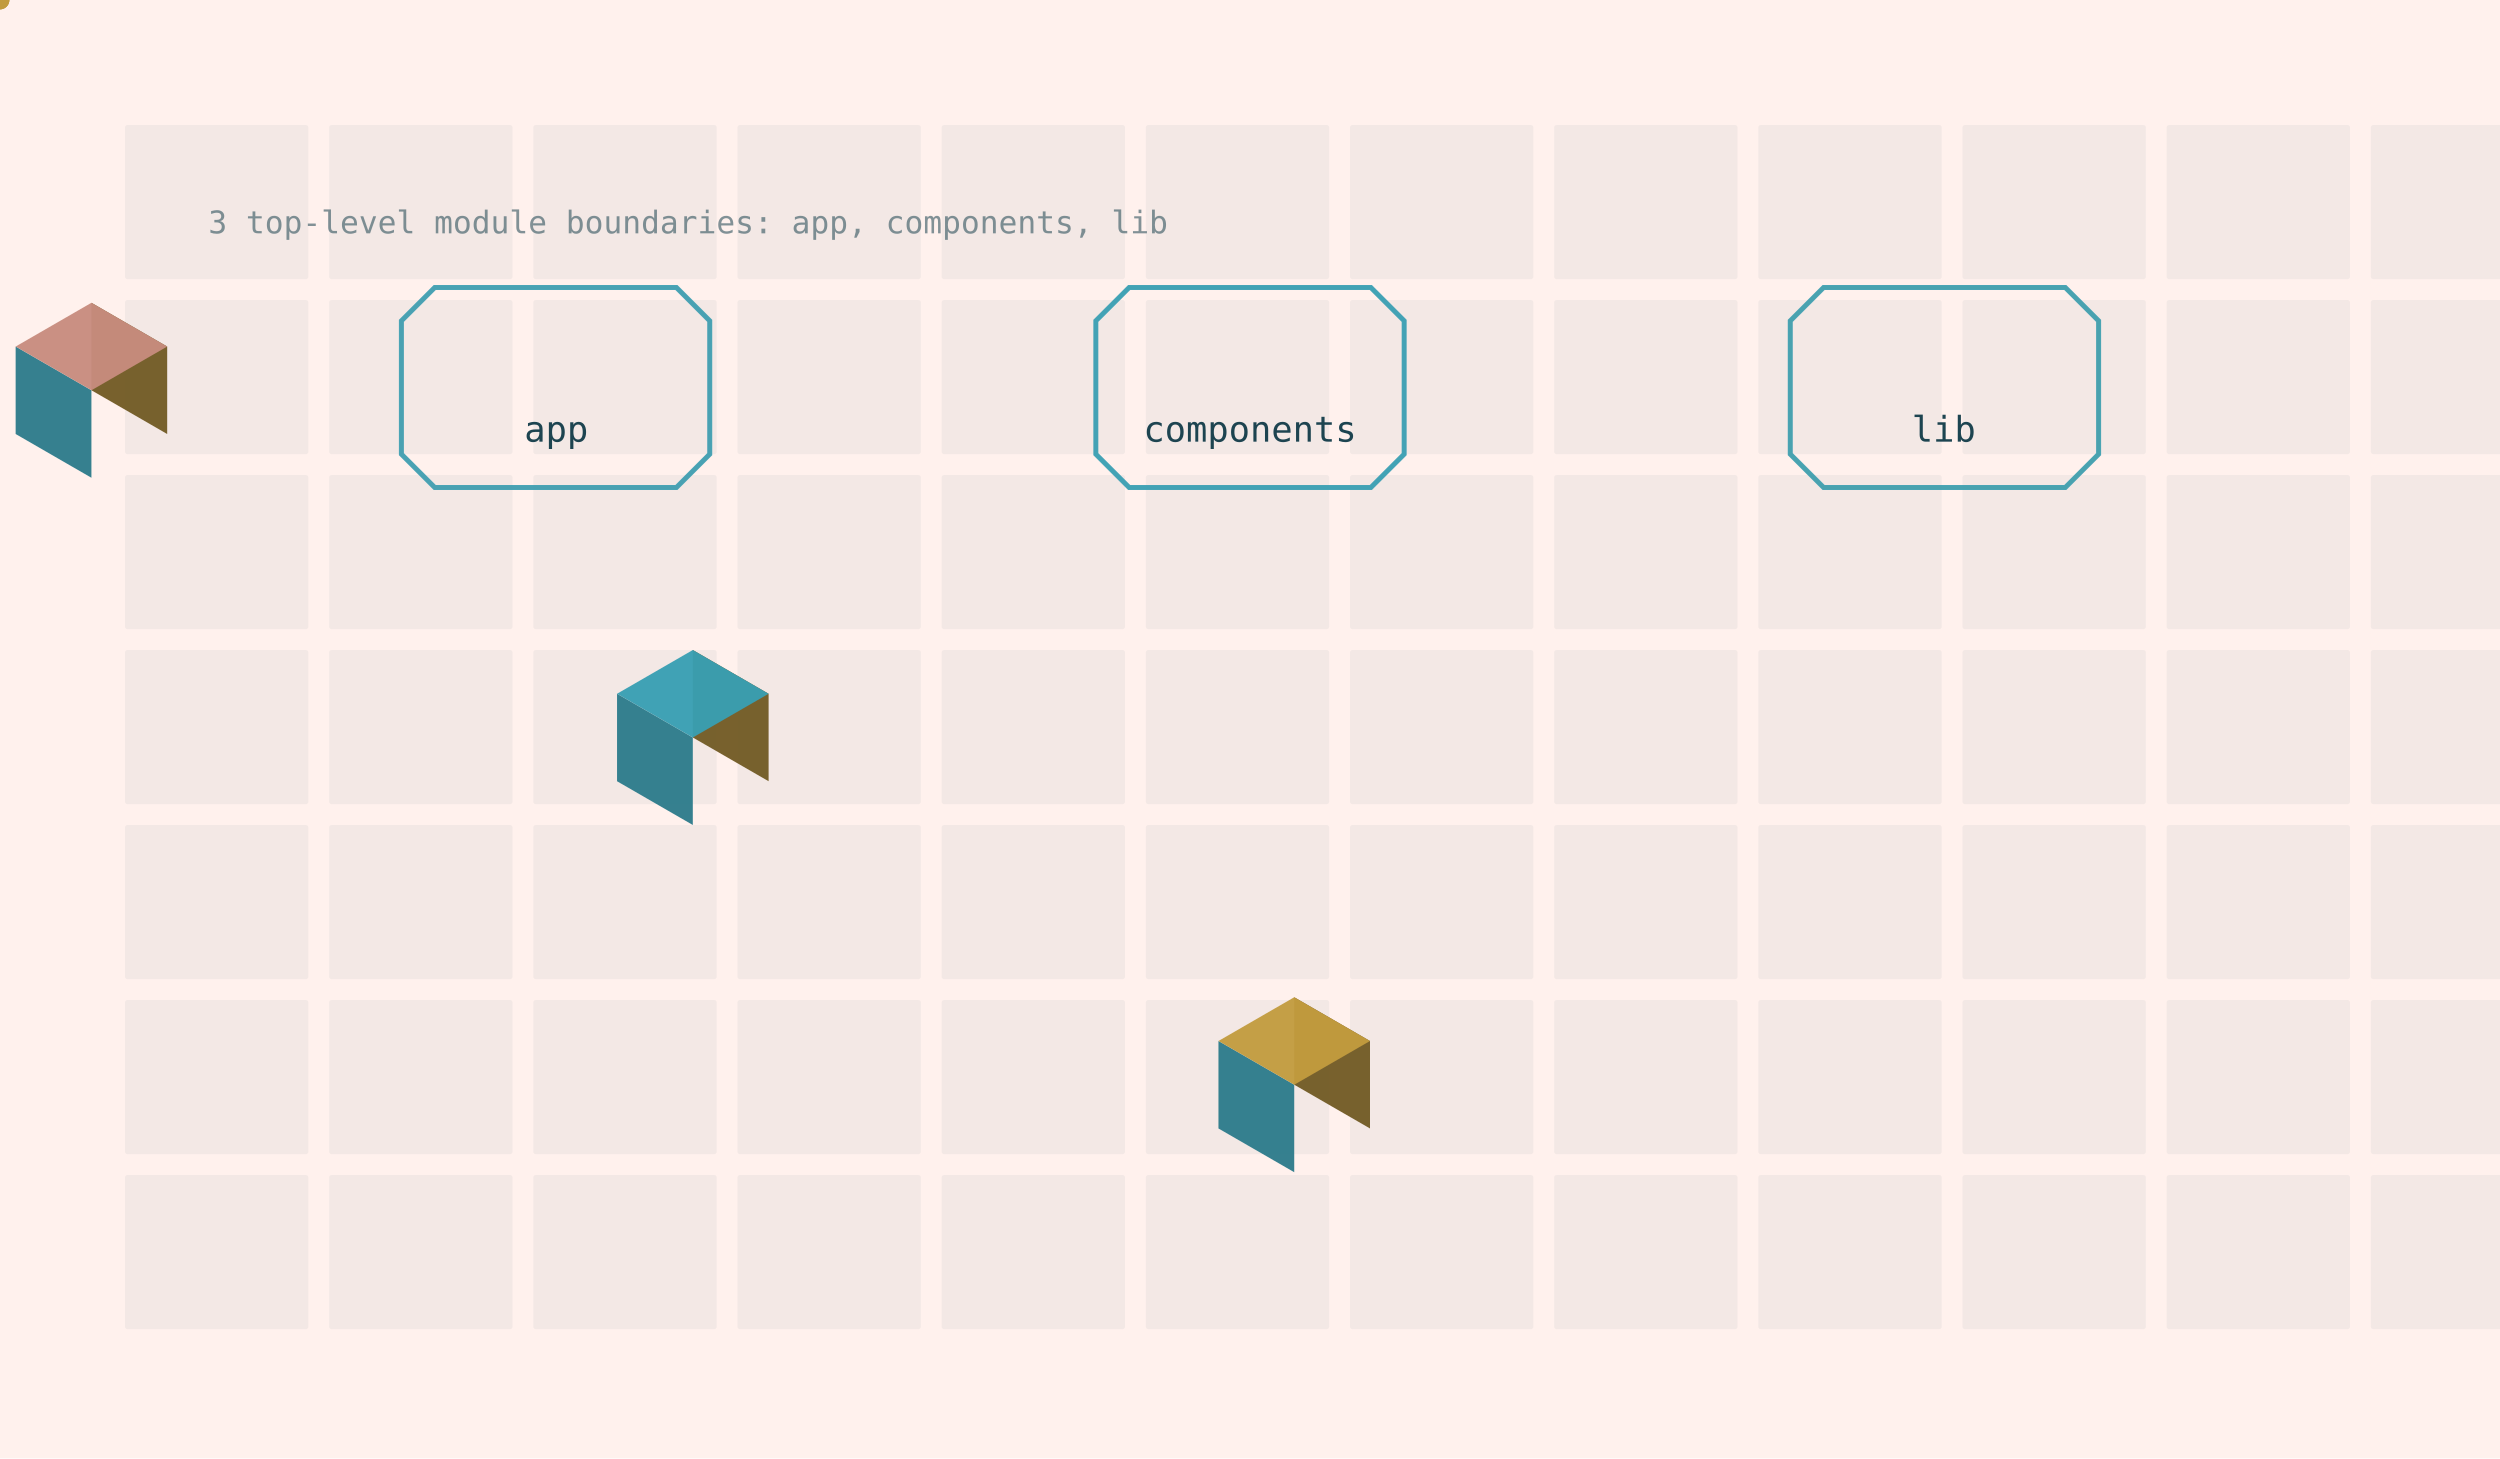
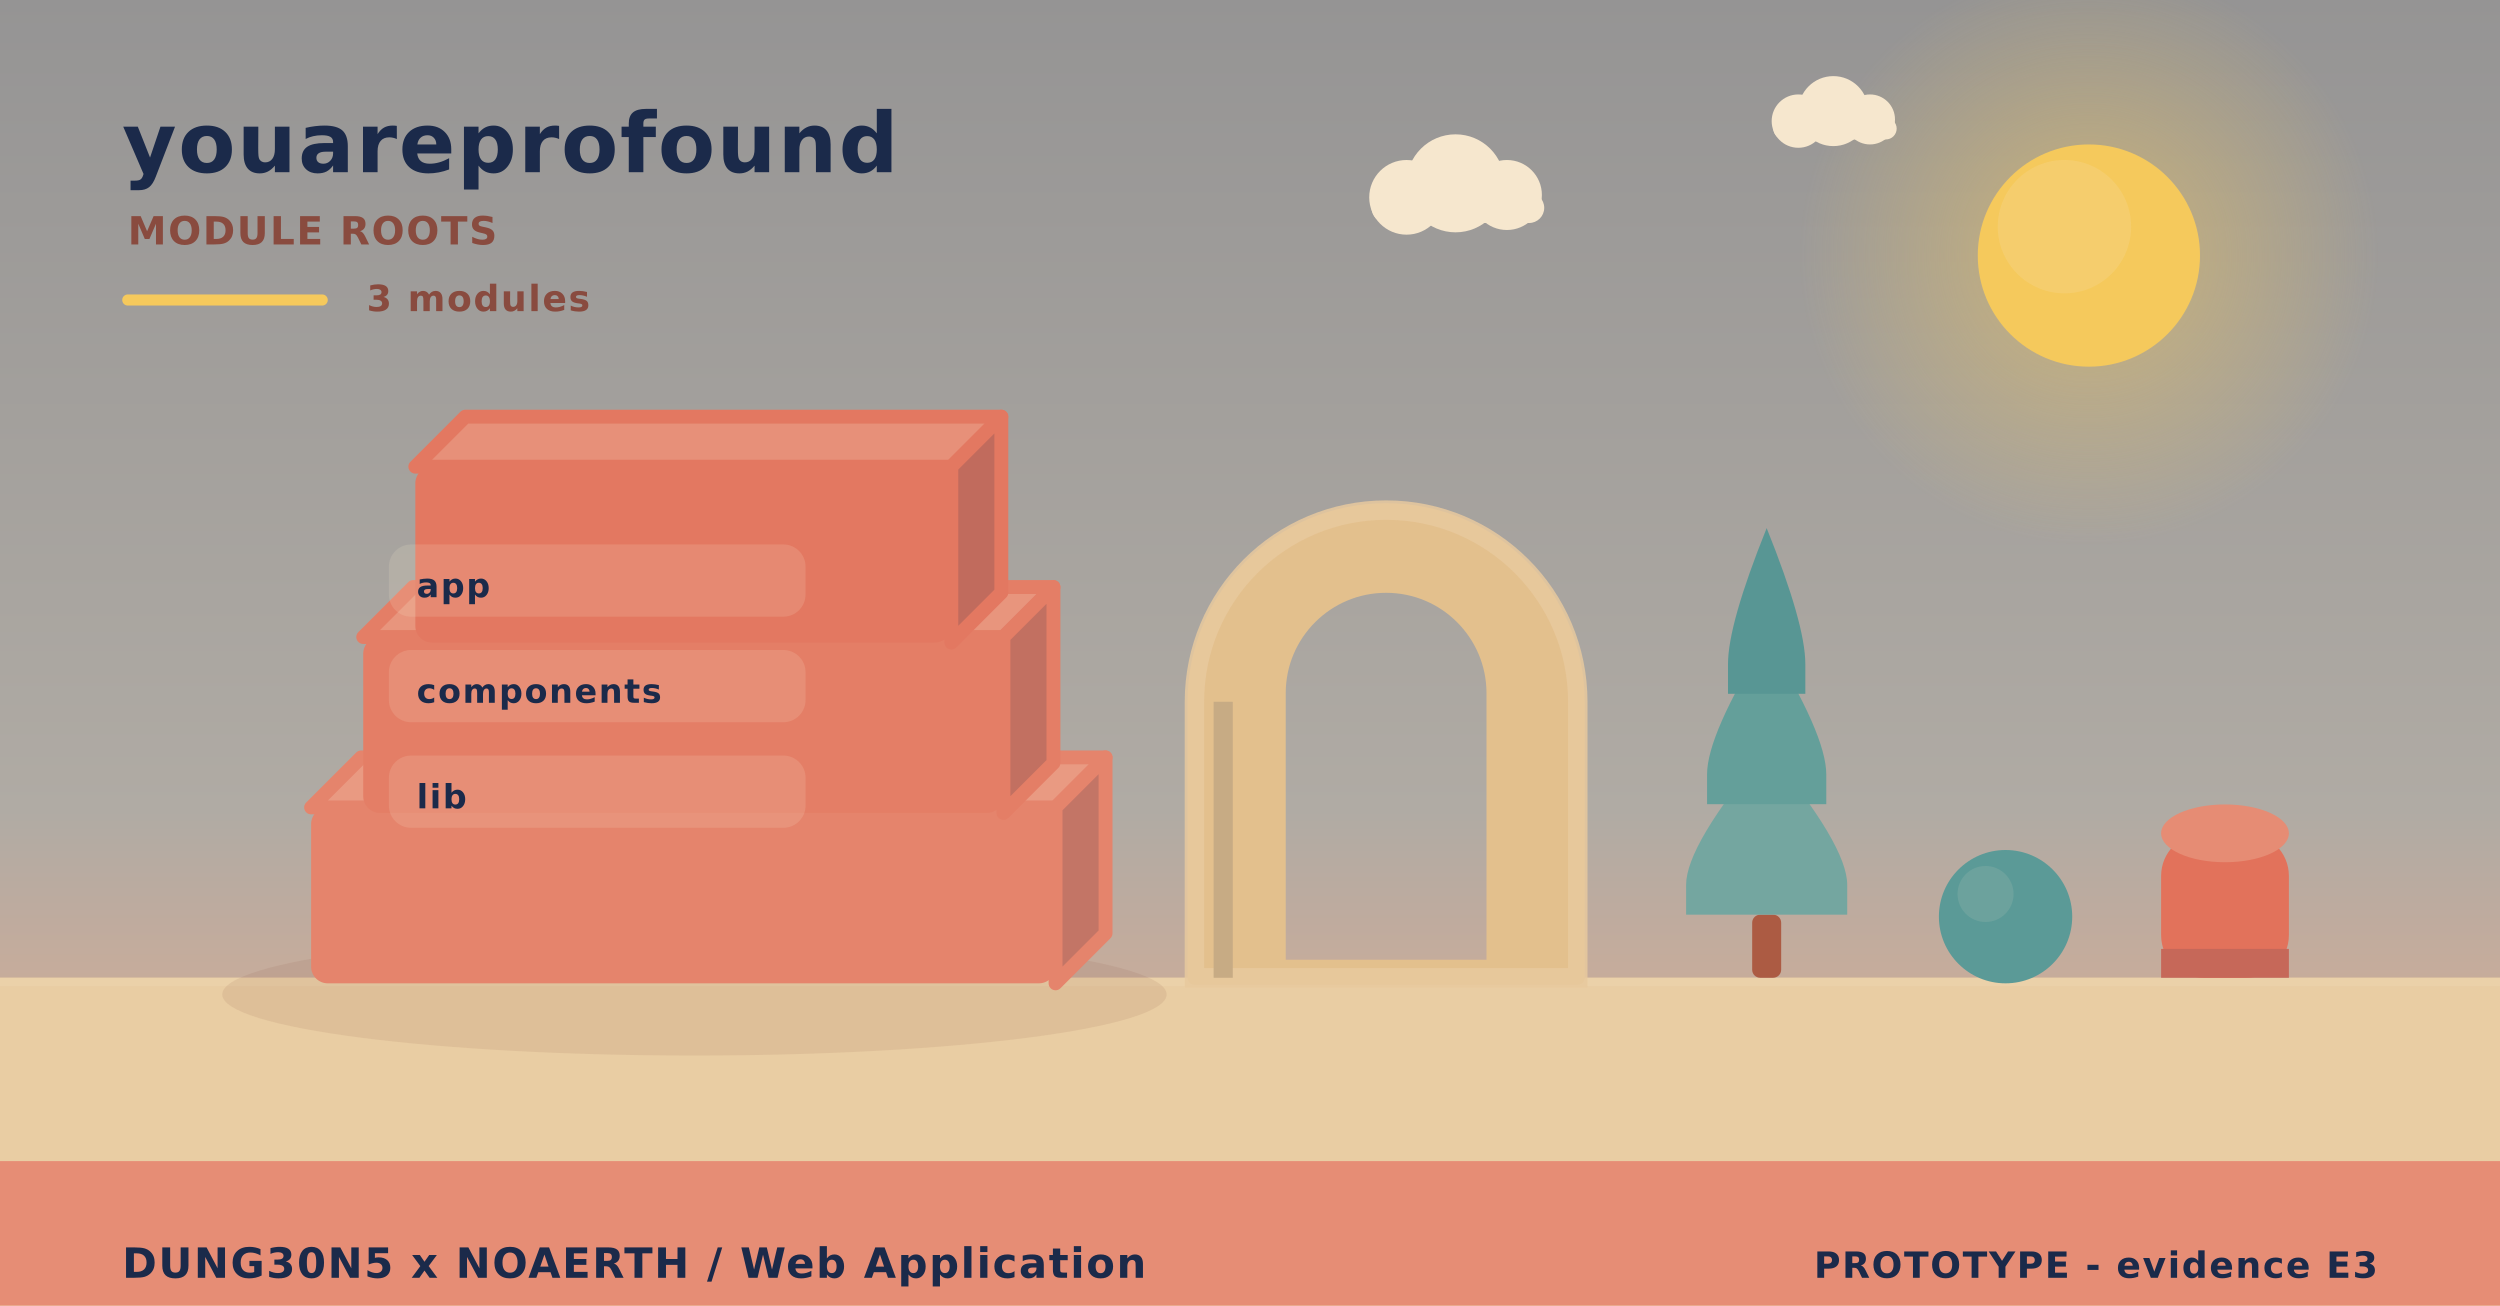
- <svg xmlns="http://www.w3.org/2000/svg" viewBox="0 0 1200 700" width="1200" height="700" role="img" aria-label="youareprofound architecture">
-   <rect width="1200" height="700" fill="#fff1ed" />
-   <defs>
-     <linearGradient id="ga" x1="0" y1="0" x2="1" y2="1">
-       <stop offset="0%" stop-color="#c78c7e" />
-       <stop offset="100%" stop-color="#389eb2" />
-     </linearGradient>
-   </defs>
-   <rect x="60.00" y="60.00" width="88.00" height="74.00" rx="1.20" fill="#063241" opacity="0.05" />
-   <rect x="158.00" y="60.00" width="88.00" height="74.00" rx="1.20" fill="#063241" opacity="0.05" />
-   <rect x="256.00" y="60.00" width="88.00" height="74.00" rx="1.20" fill="#063241" opacity="0.05" />
-   <rect x="354.00" y="60.00" width="88.00" height="74.00" rx="1.20" fill="#063241" opacity="0.05" />
-   <rect x="452.00" y="60.00" width="88.00" height="74.00" rx="1.20" fill="#063241" opacity="0.05" />
-   <rect x="550.00" y="60.00" width="88.00" height="74.00" rx="1.20" fill="#063241" opacity="0.05" />
-   <rect x="648.00" y="60.00" width="88.00" height="74.00" rx="1.20" fill="#063241" opacity="0.05" />
-   <rect x="746.00" y="60.00" width="88.00" height="74.00" rx="1.20" fill="#063241" opacity="0.05" />
-   <rect x="844.00" y="60.00" width="88.00" height="74.00" rx="1.20" fill="#063241" opacity="0.05" />
-   <rect x="942.00" y="60.00" width="88.00" height="74.00" rx="1.20" fill="#063241" opacity="0.05" />
-   <rect x="1040.00" y="60.00" width="88.00" height="74.00" rx="1.20" fill="#063241" opacity="0.05" />
-   <rect x="1138.00" y="60.00" width="88.00" height="74.00" rx="1.20" fill="#063241" opacity="0.05" />
-   <rect x="60.00" y="144.00" width="88.00" height="74.00" rx="1.20" fill="#063241" opacity="0.05" />
-   <rect x="158.00" y="144.00" width="88.00" height="74.00" rx="1.20" fill="#063241" opacity="0.05" />
-   <rect x="256.00" y="144.00" width="88.00" height="74.00" rx="1.20" fill="#063241" opacity="0.05" />
-   <rect x="354.00" y="144.00" width="88.00" height="74.00" rx="1.20" fill="#063241" opacity="0.05" />
-   <rect x="452.00" y="144.00" width="88.00" height="74.00" rx="1.20" fill="#063241" opacity="0.05" />
-   <rect x="550.00" y="144.00" width="88.00" height="74.00" rx="1.20" fill="#063241" opacity="0.05" />
-   <rect x="648.00" y="144.00" width="88.00" height="74.00" rx="1.20" fill="#063241" opacity="0.05" />
-   <rect x="746.00" y="144.00" width="88.00" height="74.00" rx="1.20" fill="#063241" opacity="0.05" />
-   <rect x="844.00" y="144.00" width="88.00" height="74.00" rx="1.20" fill="#063241" opacity="0.05" />
-   <rect x="942.00" y="144.00" width="88.00" height="74.00" rx="1.20" fill="#063241" opacity="0.05" />
-   <rect x="1040.00" y="144.00" width="88.00" height="74.00" rx="1.20" fill="#063241" opacity="0.05" />
-   <rect x="1138.00" y="144.00" width="88.00" height="74.00" rx="1.20" fill="#063241" opacity="0.05" />
-   <rect x="60.00" y="228.00" width="88.00" height="74.00" rx="1.20" fill="#063241" opacity="0.05" />
-   <rect x="158.00" y="228.00" width="88.00" height="74.00" rx="1.20" fill="#063241" opacity="0.05" />
-   <rect x="256.00" y="228.00" width="88.00" height="74.00" rx="1.20" fill="#063241" opacity="0.05" />
-   <rect x="354.00" y="228.00" width="88.00" height="74.00" rx="1.20" fill="#063241" opacity="0.05" />
-   <rect x="452.00" y="228.00" width="88.00" height="74.00" rx="1.20" fill="#063241" opacity="0.05" />
-   <rect x="550.00" y="228.00" width="88.00" height="74.00" rx="1.20" fill="#063241" opacity="0.05" />
-   <rect x="648.00" y="228.00" width="88.00" height="74.00" rx="1.20" fill="#063241" opacity="0.05" />
-   <rect x="746.00" y="228.00" width="88.00" height="74.00" rx="1.20" fill="#063241" opacity="0.05" />
-   <rect x="844.00" y="228.00" width="88.00" height="74.00" rx="1.20" fill="#063241" opacity="0.05" />
-   <rect x="942.00" y="228.00" width="88.00" height="74.00" rx="1.20" fill="#063241" opacity="0.05" />
-   <rect x="1040.00" y="228.00" width="88.00" height="74.00" rx="1.20" fill="#063241" opacity="0.05" />
-   <rect x="1138.00" y="228.00" width="88.00" height="74.00" rx="1.20" fill="#063241" opacity="0.05" />
-   <rect x="60.00" y="312.00" width="88.00" height="74.00" rx="1.20" fill="#063241" opacity="0.05" />
-   <rect x="158.00" y="312.00" width="88.00" height="74.00" rx="1.20" fill="#063241" opacity="0.05" />
-   <rect x="256.00" y="312.00" width="88.00" height="74.00" rx="1.20" fill="#063241" opacity="0.05" />
-   <rect x="354.00" y="312.00" width="88.00" height="74.00" rx="1.20" fill="#063241" opacity="0.05" />
-   <rect x="452.00" y="312.00" width="88.00" height="74.00" rx="1.20" fill="#063241" opacity="0.05" />
-   <rect x="550.00" y="312.00" width="88.00" height="74.00" rx="1.20" fill="#063241" opacity="0.05" />
-   <rect x="648.00" y="312.00" width="88.00" height="74.00" rx="1.20" fill="#063241" opacity="0.05" />
-   <rect x="746.00" y="312.00" width="88.00" height="74.00" rx="1.20" fill="#063241" opacity="0.05" />
-   <rect x="844.00" y="312.00" width="88.00" height="74.00" rx="1.20" fill="#063241" opacity="0.05" />
-   <rect x="942.00" y="312.00" width="88.00" height="74.00" rx="1.20" fill="#063241" opacity="0.05" />
-   <rect x="1040.00" y="312.00" width="88.00" height="74.00" rx="1.20" fill="#063241" opacity="0.05" />
-   <rect x="1138.00" y="312.00" width="88.00" height="74.00" rx="1.20" fill="#063241" opacity="0.05" />
-   <rect x="60.00" y="396.00" width="88.00" height="74.00" rx="1.20" fill="#063241" opacity="0.05" />
-   <rect x="158.00" y="396.00" width="88.00" height="74.00" rx="1.20" fill="#063241" opacity="0.05" />
-   <rect x="256.00" y="396.00" width="88.00" height="74.00" rx="1.20" fill="#063241" opacity="0.05" />
-   <rect x="354.00" y="396.00" width="88.00" height="74.00" rx="1.20" fill="#063241" opacity="0.05" />
-   <rect x="452.00" y="396.00" width="88.00" height="74.00" rx="1.20" fill="#063241" opacity="0.05" />
-   <rect x="550.00" y="396.00" width="88.00" height="74.00" rx="1.20" fill="#063241" opacity="0.05" />
-   <rect x="648.00" y="396.00" width="88.00" height="74.00" rx="1.20" fill="#063241" opacity="0.05" />
-   <rect x="746.00" y="396.00" width="88.00" height="74.00" rx="1.20" fill="#063241" opacity="0.05" />
-   <rect x="844.00" y="396.00" width="88.00" height="74.00" rx="1.20" fill="#063241" opacity="0.05" />
-   <rect x="942.00" y="396.00" width="88.00" height="74.00" rx="1.20" fill="#063241" opacity="0.05" />
-   <rect x="1040.00" y="396.00" width="88.00" height="74.00" rx="1.20" fill="#063241" opacity="0.05" />
-   <rect x="1138.00" y="396.00" width="88.00" height="74.00" rx="1.20" fill="#063241" opacity="0.05" />
-   <rect x="60.00" y="480.00" width="88.00" height="74.00" rx="1.20" fill="#063241" opacity="0.05" />
-   <rect x="158.00" y="480.00" width="88.00" height="74.00" rx="1.20" fill="#063241" opacity="0.05" />
-   <rect x="256.00" y="480.00" width="88.00" height="74.00" rx="1.20" fill="#063241" opacity="0.05" />
-   <rect x="354.00" y="480.00" width="88.00" height="74.00" rx="1.20" fill="#063241" opacity="0.05" />
-   <rect x="452.00" y="480.00" width="88.00" height="74.00" rx="1.20" fill="#063241" opacity="0.05" />
-   <rect x="550.00" y="480.00" width="88.00" height="74.00" rx="1.20" fill="#063241" opacity="0.05" />
-   <rect x="648.00" y="480.00" width="88.00" height="74.00" rx="1.20" fill="#063241" opacity="0.05" />
-   <rect x="746.00" y="480.00" width="88.00" height="74.00" rx="1.20" fill="#063241" opacity="0.05" />
-   <rect x="844.00" y="480.00" width="88.00" height="74.00" rx="1.20" fill="#063241" opacity="0.05" />
-   <rect x="942.00" y="480.00" width="88.00" height="74.00" rx="1.20" fill="#063241" opacity="0.05" />
-   <rect x="1040.00" y="480.00" width="88.00" height="74.00" rx="1.20" fill="#063241" opacity="0.05" />
-   <rect x="1138.00" y="480.00" width="88.00" height="74.00" rx="1.20" fill="#063241" opacity="0.05" />
-   <rect x="60.00" y="564.00" width="88.00" height="74.00" rx="1.20" fill="#063241" opacity="0.05" />
-   <rect x="158.00" y="564.00" width="88.00" height="74.00" rx="1.20" fill="#063241" opacity="0.05" />
-   <rect x="256.00" y="564.00" width="88.00" height="74.00" rx="1.20" fill="#063241" opacity="0.05" />
-   <rect x="354.00" y="564.00" width="88.00" height="74.00" rx="1.20" fill="#063241" opacity="0.05" />
-   <rect x="452.00" y="564.00" width="88.00" height="74.00" rx="1.20" fill="#063241" opacity="0.05" />
-   <rect x="550.00" y="564.00" width="88.00" height="74.00" rx="1.20" fill="#063241" opacity="0.05" />
-   <rect x="648.00" y="564.00" width="88.00" height="74.00" rx="1.20" fill="#063241" opacity="0.05" />
-   <rect x="746.00" y="564.00" width="88.00" height="74.00" rx="1.20" fill="#063241" opacity="0.05" />
-   <rect x="844.00" y="564.00" width="88.00" height="74.00" rx="1.20" fill="#063241" opacity="0.05" />
-   <rect x="942.00" y="564.00" width="88.00" height="74.00" rx="1.20" fill="#063241" opacity="0.05" />
-   <rect x="1040.00" y="564.00" width="88.00" height="74.00" rx="1.20" fill="#063241" opacity="0.05" />
-   <rect x="1138.00" y="564.00" width="88.00" height="74.00" rx="1.20" fill="#063241" opacity="0.05" />
-   <path d="M208.67,138.00 H324.67 L340.67,154.00 V218.00 L324.67,234.00 H208.67 L192.67,218.00 V154.00 Z" fill="none" stroke="rgba(199,140,126,0.550)" stroke-width="1.80" opacity="0.90" />
-   <polygon points="43.88,187.33 80.25,208.33 80.25,166.33 43.88,145.33" fill="#715a24" opacity="0.95" />
-   <polygon points="7.51,208.33 43.88,229.33 43.88,187.33 7.51,166.33" fill="#2c7b8b" opacity="0.95" />
-   <polygon points="43.88,145.33 80.25,166.33 43.88,187.33 7.51,166.33" fill="#c78c7e" opacity="0.95" />
-   <text x="267" y="212" font-family="ui-monospace,Menlo,monospace" font-size="17" fill="rgba(6,50,65,0.900)" text-anchor="middle">app</text>
+ <svg xmlns="http://www.w3.org/2000/svg" width="900" height="470" viewBox="0 0 900 470" role="img" aria-label="youareprofound - how it is built">
+   <linearGradient id="skya" x1="0" y1="0" x2="0" y2="1">
+     <stop offset="0" stop-color="#959494" />
+     <stop offset="0.62" stop-color="#b0aba4" />
+     <stop offset="1" stop-color="#f3ad8a" />
+   </linearGradient>
+   <rect width="900" height="470" fill="url(#skya)" />
+   <radialGradient id="suna">
+     <stop offset="0.35" stop-color="#f5c95c" stop-opacity="0.34" />
+     <stop offset="1" stop-color="#f5c95c" stop-opacity="0" />
+   </radialGradient>
+   <circle cx="752" cy="92" r="104" fill="url(#suna)" />
+   <circle cx="752" cy="92" r="40" fill="#f5c95c" />
+   <circle cx="743.2" cy="81.6" r="24" fill="#f5d27e" opacity="0.5" />
  <g>
-     <path d="M208.67,138.00 H324.67 L340.67,154.00 V218.00 L324.67,234.00 H208.67 L192.67,218.00 V154.00 Z" fill="none" stroke="#389eb2" stroke-width="2.40" opacity="0.90" />
-     <animate attributeName="opacity" values="0.25;1.0;0.25" dur="15.7s" begin="0.0s" repeatCount="indefinite" />
+     <circle cx="524" cy="66" r="17.64" fill="#f6e7ce" />
+     <circle cx="506.36" cy="71.04" r="13.44" fill="#f6e7ce" />
+     <circle cx="542.48" cy="70.2" r="12.6" fill="#f6e7ce" />
+     <rect x="493.76" y="69.36" width="62.16" height="10.92" rx="5.46" fill="#f6e7ce" />
+     <animateTransform attributeName="transform" type="translate" values="0 0;24 0;0 0" dur="36s" begin="0s" repeatCount="indefinite" />
  </g>
-   <g opacity="0.9">
-     <circle cx="0.00" cy="0.00" r="4.50" fill="#c29b3e" opacity="1.00" />
-     <animateTransform attributeName="transform" type="translate" values="266.67,184.00 600.00,184.00" dur="5.233s" begin="0.0s" repeatCount="indefinite" />
-     <animateTransform attributeName="transform" type="translate" values="600.00,184.00 266.67,184.00" dur="5.233s" begin="2.617s" repeatCount="indefinite" />
+   <g>
+     <circle cx="660" cy="40" r="12.6" fill="#f6e7ce" />
+     <circle cx="647.4" cy="43.6" r="9.6" fill="#f6e7ce" />
+     <circle cx="673.2" cy="43" r="9" fill="#f6e7ce" />
+     <rect x="638.4" y="42.4" width="44.4" height="7.8" rx="3.9" fill="#f6e7ce" />
+     <animateTransform attributeName="transform" type="translate" values="0 0;-18 0;0 0" dur="46s" begin="3s" repeatCount="indefinite" />
  </g>
-   <path d="M542.00,138.00 H658.00 L674.00,154.00 V218.00 L658.00,234.00 H542.00 L526.00,218.00 V154.00 Z" fill="none" stroke="rgba(56,158,178,0.550)" stroke-width="1.80" opacity="0.90" />
-   <polygon points="332.55,354.00 368.93,375.00 368.93,333.00 332.55,312.00" fill="#715a24" opacity="0.95" />
-   <polygon points="296.18,375.00 332.55,396.00 332.55,354.00 296.18,333.00" fill="#2c7b8b" opacity="0.95" />
-   <polygon points="332.55,312.00 368.93,333.00 332.55,354.00 296.18,333.00" fill="#389eb2" opacity="0.95" />
-   <text x="600" y="212" font-family="ui-monospace,Menlo,monospace" font-size="17" fill="rgba(6,50,65,0.900)" text-anchor="middle">components</text>
+   <rect x="0" y="352" width="900" height="118" fill="#e9cda3" />
+   <rect x="0" y="352" width="900" height="3" fill="#ebd1a9" />
+   <text x="44" y="62" font-family="Verdana,DejaVu Sans,sans-serif" font-size="30" font-weight="700" letter-spacing="0.6" fill="#1b2a4a" text-anchor="start">youareprofound</text>
+   <text x="46" y="88" font-family="Verdana,DejaVu Sans,sans-serif" font-size="14" font-weight="700" letter-spacing="0.6" fill="#894b3f" text-anchor="start">MODULE ROOTS</text>
+   <rect x="44" y="106" width="74" height="4" rx="2" fill="#f5c95c" />
+   <text x="132" y="112" font-family="Verdana,DejaVu Sans,sans-serif" font-size="13" font-weight="700" letter-spacing="0.6" fill="#894b3f" text-anchor="start">3 modules</text>
+   <ellipse cx="250" cy="358" rx="170" ry="22" fill="rgba(138,90,68,0.11)" />
+   <path d="M112,290.67 L380,290.67 L398,272.67 L130,272.67 Z" fill="#e99a82" stroke="#e5846c" stroke-width="5" stroke-linejoin="round" />
+   <path d="M380,290.67 L398,272.67 L398,336 L380,354 Z" fill="#c37566" stroke="#e5846c" stroke-width="5" stroke-linejoin="round" />
+   <rect x="112" y="290.67" width="268" height="63.33" rx="6" fill="#e5846c" />
+   <path d="M130.76,229.33 L361.24,229.33 L379.24,211.33 L148.76,211.33 Z" fill="#e8957d" stroke="#e47e66" stroke-width="5" stroke-linejoin="round" />
+   <path d="M361.24,229.33 L379.24,211.33 L379.24,274.67 L361.24,292.67 Z" fill="#c27061" stroke="#e47e66" stroke-width="5" stroke-linejoin="round" />
+   <rect x="130.76" y="229.33" width="230.48" height="63.33" rx="6" fill="#e47e66" />
+   <path d="M149.52,168 L342.48,168 L360.48,150 L167.52,150 Z" fill="#e79079" stroke="#e37861" stroke-width="5" stroke-linejoin="round" />
+   <path d="M342.48,168 L360.48,150 L360.48,213.33 L342.48,231.33 Z" fill="#c16b5d" stroke="#e37861" stroke-width="5" stroke-linejoin="round" />
+   <rect x="149.52" y="168" width="192.96" height="63.33" rx="6" fill="#e37861" />
+   <rect x="140" y="196" width="150" height="26" rx="8" fill="rgba(246,231,206,0.16)" opacity="0.94" />
  <g>
-     <path d="M542.00,138.00 H658.00 L674.00,154.00 V218.00 L658.00,234.00 H542.00 L526.00,218.00 V154.00 Z" fill="none" stroke="#389eb2" stroke-width="2.40" opacity="0.90" />
-     <animate attributeName="opacity" values="0.25;1.0;0.25" dur="15.7s" begin="0.45s" repeatCount="indefinite" />
+     <text x="150" y="215" font-family="Verdana,DejaVu Sans,sans-serif" font-size="12" font-weight="700" letter-spacing="0.6" fill="#1b2a4a" text-anchor="start">app</text>
+     <animateTransform attributeName="transform" type="translate" values="0 10;0 0" dur="0.7s" begin="0.3s" fill="freeze" />
  </g>
-   <g opacity="0.9">
-     <circle cx="0.00" cy="0.00" r="4.50" fill="#c29b3e" opacity="1.00" />
-     <animateTransform attributeName="transform" type="translate" values="600.00,184.00 933.33,184.00" dur="5.233s" begin="0.3s" repeatCount="indefinite" />
-     <animateTransform attributeName="transform" type="translate" values="933.33,184.00 600.00,184.00" dur="5.233s" begin="2.917s" repeatCount="indefinite" />
+   <rect x="140" y="234" width="150" height="26" rx="8" fill="rgba(246,231,206,0.16)" opacity="0.94" />
+   <g>
+     <text x="150" y="253" font-family="Verdana,DejaVu Sans,sans-serif" font-size="12" font-weight="700" letter-spacing="0.6" fill="#1b2a4a" text-anchor="start">components</text>
+     <animateTransform attributeName="transform" type="translate" values="0 10;0 0" dur="0.7s" begin="0.5s" fill="freeze" />
  </g>
-   <path d="M875.33,138.00 H991.33 L1007.33,154.00 V218.00 L991.33,234.00 H875.33 L859.33,218.00 V154.00 Z" fill="none" stroke="rgba(194,155,62,0.550)" stroke-width="1.80" opacity="0.90" />
-   <polygon points="621.23,520.67 657.60,541.67 657.60,499.67 621.23,478.67" fill="#715a24" opacity="0.95" />
-   <polygon points="584.86,541.67 621.23,562.67 621.23,520.67 584.86,499.67" fill="#2c7b8b" opacity="0.95" />
-   <polygon points="621.23,478.67 657.60,499.67 621.23,520.67 584.86,499.67" fill="#c29b3e" opacity="0.95" />
-   <text x="933" y="212" font-family="ui-monospace,Menlo,monospace" font-size="17" fill="rgba(6,50,65,0.900)" text-anchor="middle">lib</text>
+   <rect x="140" y="272" width="150" height="26" rx="8" fill="rgba(246,231,206,0.16)" opacity="0.94" />
  <g>
-     <path d="M875.33,138.00 H991.33 L1007.33,154.00 V218.00 L991.33,234.00 H875.33 L859.33,218.00 V154.00 Z" fill="none" stroke="#389eb2" stroke-width="2.40" opacity="0.90" />
-     <animate attributeName="opacity" values="0.25;1.0;0.25" dur="15.7s" begin="0.9s" repeatCount="indefinite" />
+     <text x="150" y="291" font-family="Verdana,DejaVu Sans,sans-serif" font-size="12" font-weight="700" letter-spacing="0.6" fill="#1b2a4a" text-anchor="start">lib</text>
+     <animateTransform attributeName="transform" type="translate" values="0 10;0 0" dur="0.7s" begin="0.7s" fill="freeze" />
  </g>
-   <g opacity="0.9">
-     <circle cx="0.00" cy="0.00" r="4.50" fill="#c29b3e" opacity="1.00" />
-     <animateTransform attributeName="transform" type="translate" values="933.33,184.00 933.33,184.00" dur="5.233s" begin="0.6s" repeatCount="indefinite" />
-     <animateTransform attributeName="transform" type="translate" values="933.33,184.00 933.33,184.00" dur="5.233s" begin="3.217s" repeatCount="indefinite" />
-   </g>
-   <text x="100" y="112" font-family="ui-monospace,Menlo,monospace" font-size="15" fill="rgba(6,50,65,0.500)">3 top-level module boundaries: app, components, lib</text>
+   <path d="M430,352 L430,252.64 A69,69 0 0 1 568,252.64 L568,352 Z M460.36,348 L460.36,249.55 A38.64,38.64 0 0 1 537.64,249.55 L537.64,348 Z" fill="#e3c08d" fill-rule="evenodd" stroke="#e3c08d" stroke-width="5" stroke-linejoin="round" />
+   <path d="M430,352 L430,252.64 A69,69 0 0 1 568,252.64 L568,352 Z" fill="none" stroke="#e8c99d" stroke-width="7" stroke-linecap="round" opacity="0.85" />
+   <rect x="436.9" y="252.64" width="6.9" height="99.36" fill="#c7ab84" />
+   <rect x="630.78" y="329.28" width="10.44" height="22.72" rx="2.9" fill="#ac5b43" />
+   <path d="M636,269.64 Q607,304.23 607,318.54 Q607,329.28 607,329.28 L665,329.28 Q665,329.28 665,318.54 Q665,304.23 636,269.64 Z" fill="#74a6a0" />
+   <path d="M636,229.88 Q614.54,264.47 614.54,278.78 Q614.54,289.52 614.54,289.52 L657.46,289.52 Q657.46,289.52 657.46,278.78 Q657.46,264.47 636,229.88 Z" fill="#649f9a" />
+   <path d="M636,190.12 Q622.08,224.71 622.08,239.02 Q622.08,249.76 622.08,249.76 L649.92,249.76 Q649.92,249.76 649.92,239.02 Q649.92,224.71 636,190.12 Z" fill="#589694" />
+   <circle cx="722" cy="330" r="24" fill="#5b9a97" />
+   <circle cx="714.8" cy="321.84" r="10.08" fill="#7aa9a2" opacity="0.55" />
+   <rect x="778" y="300" width="46" height="52" rx="15.33" fill="#e2725b" />
+   <ellipse cx="801" cy="300" rx="23" ry="10.4" fill="#e68c74" />
+   <rect x="778" y="341.6" width="46" height="10.4" fill="#c66859" />
+   <rect x="0" y="418" width="900" height="52" rx="0" fill="#e68972" opacity="0.94" />
+   <text x="44" y="460" font-family="Verdana,DejaVu Sans,sans-serif" font-size="15" font-weight="700" letter-spacing="0.6" fill="#1b2a4a" text-anchor="start">DUNG30N5 x NOAERTH  /  Web Application</text>
+   <text x="856" y="460" font-family="Verdana,DejaVu Sans,sans-serif" font-size="13" font-weight="700" letter-spacing="0.6" fill="#1b2a4a" text-anchor="end">PROTOTYPE  -  evidence E3</text>
</svg>
